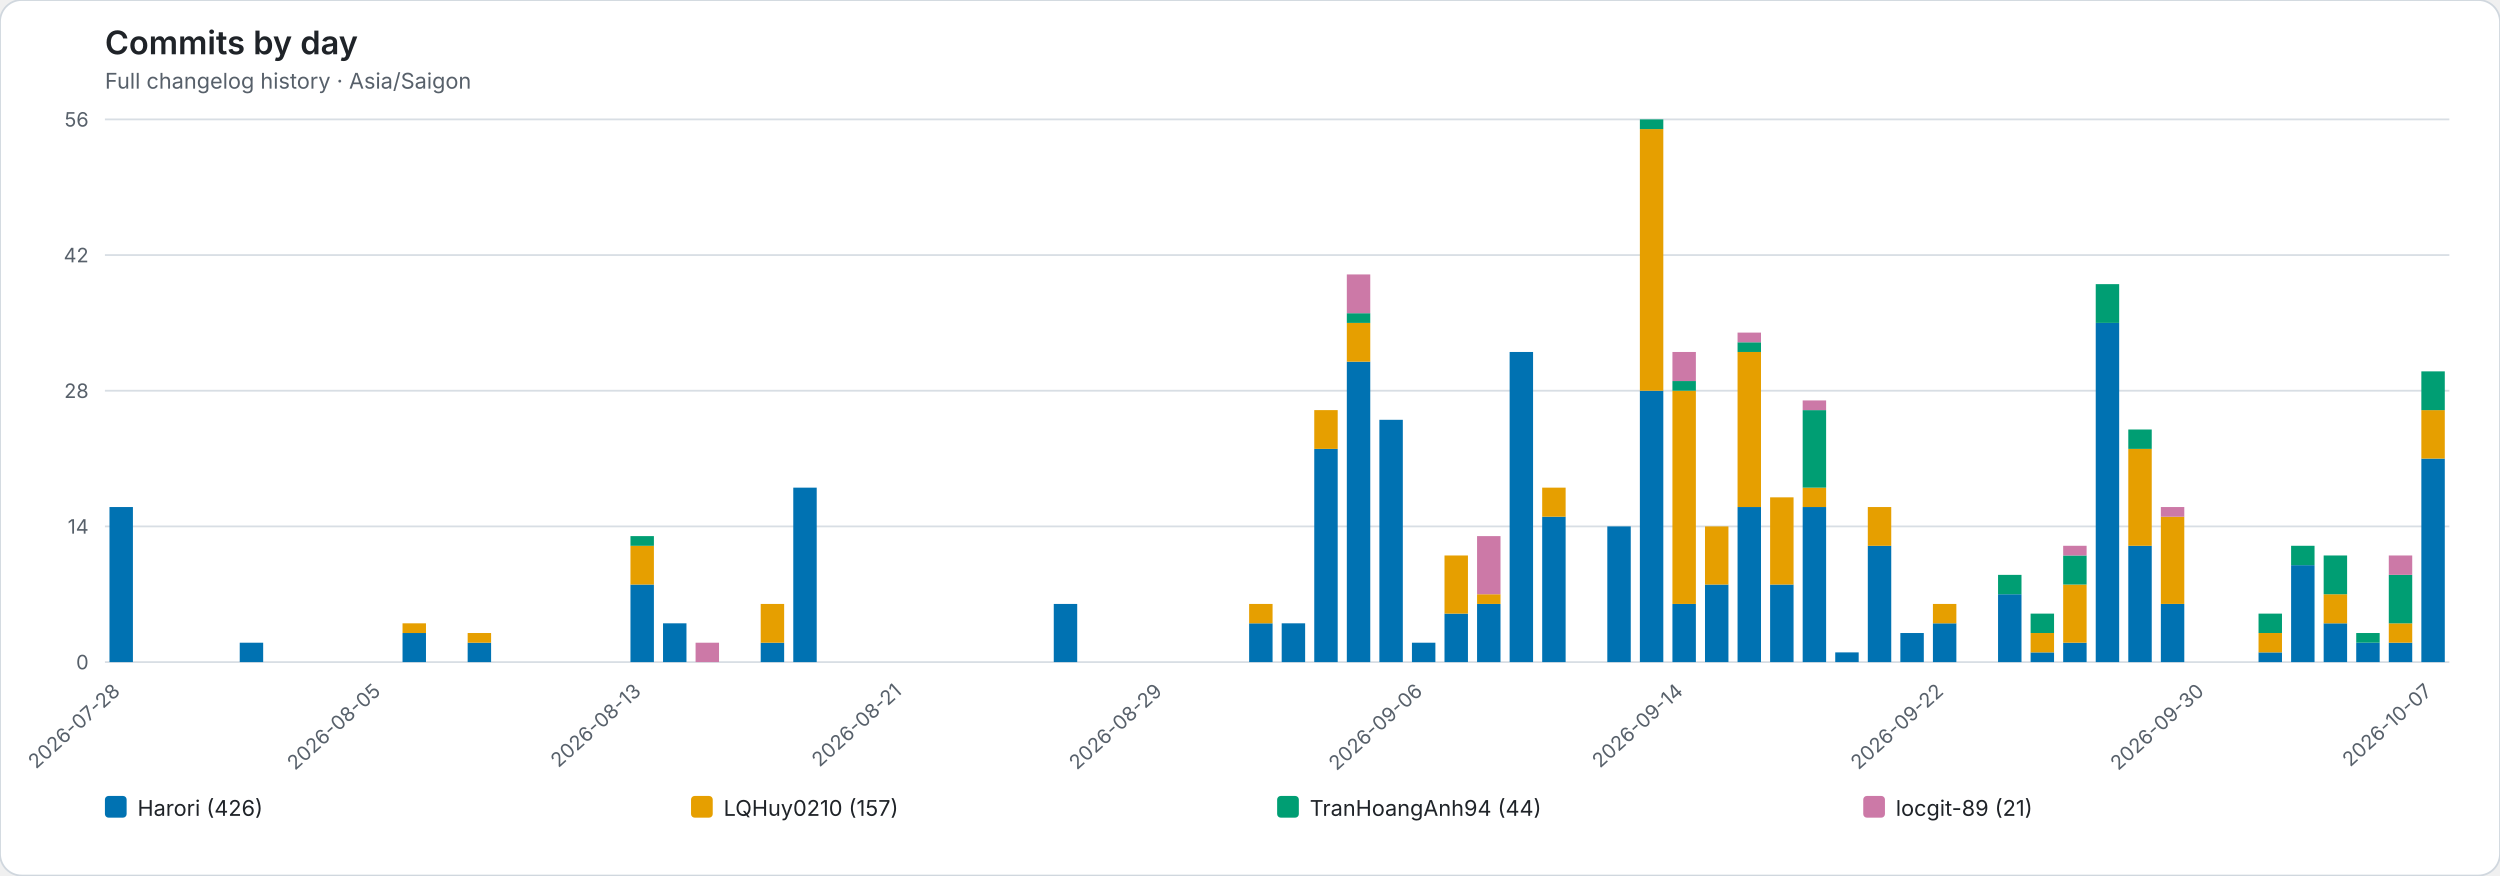
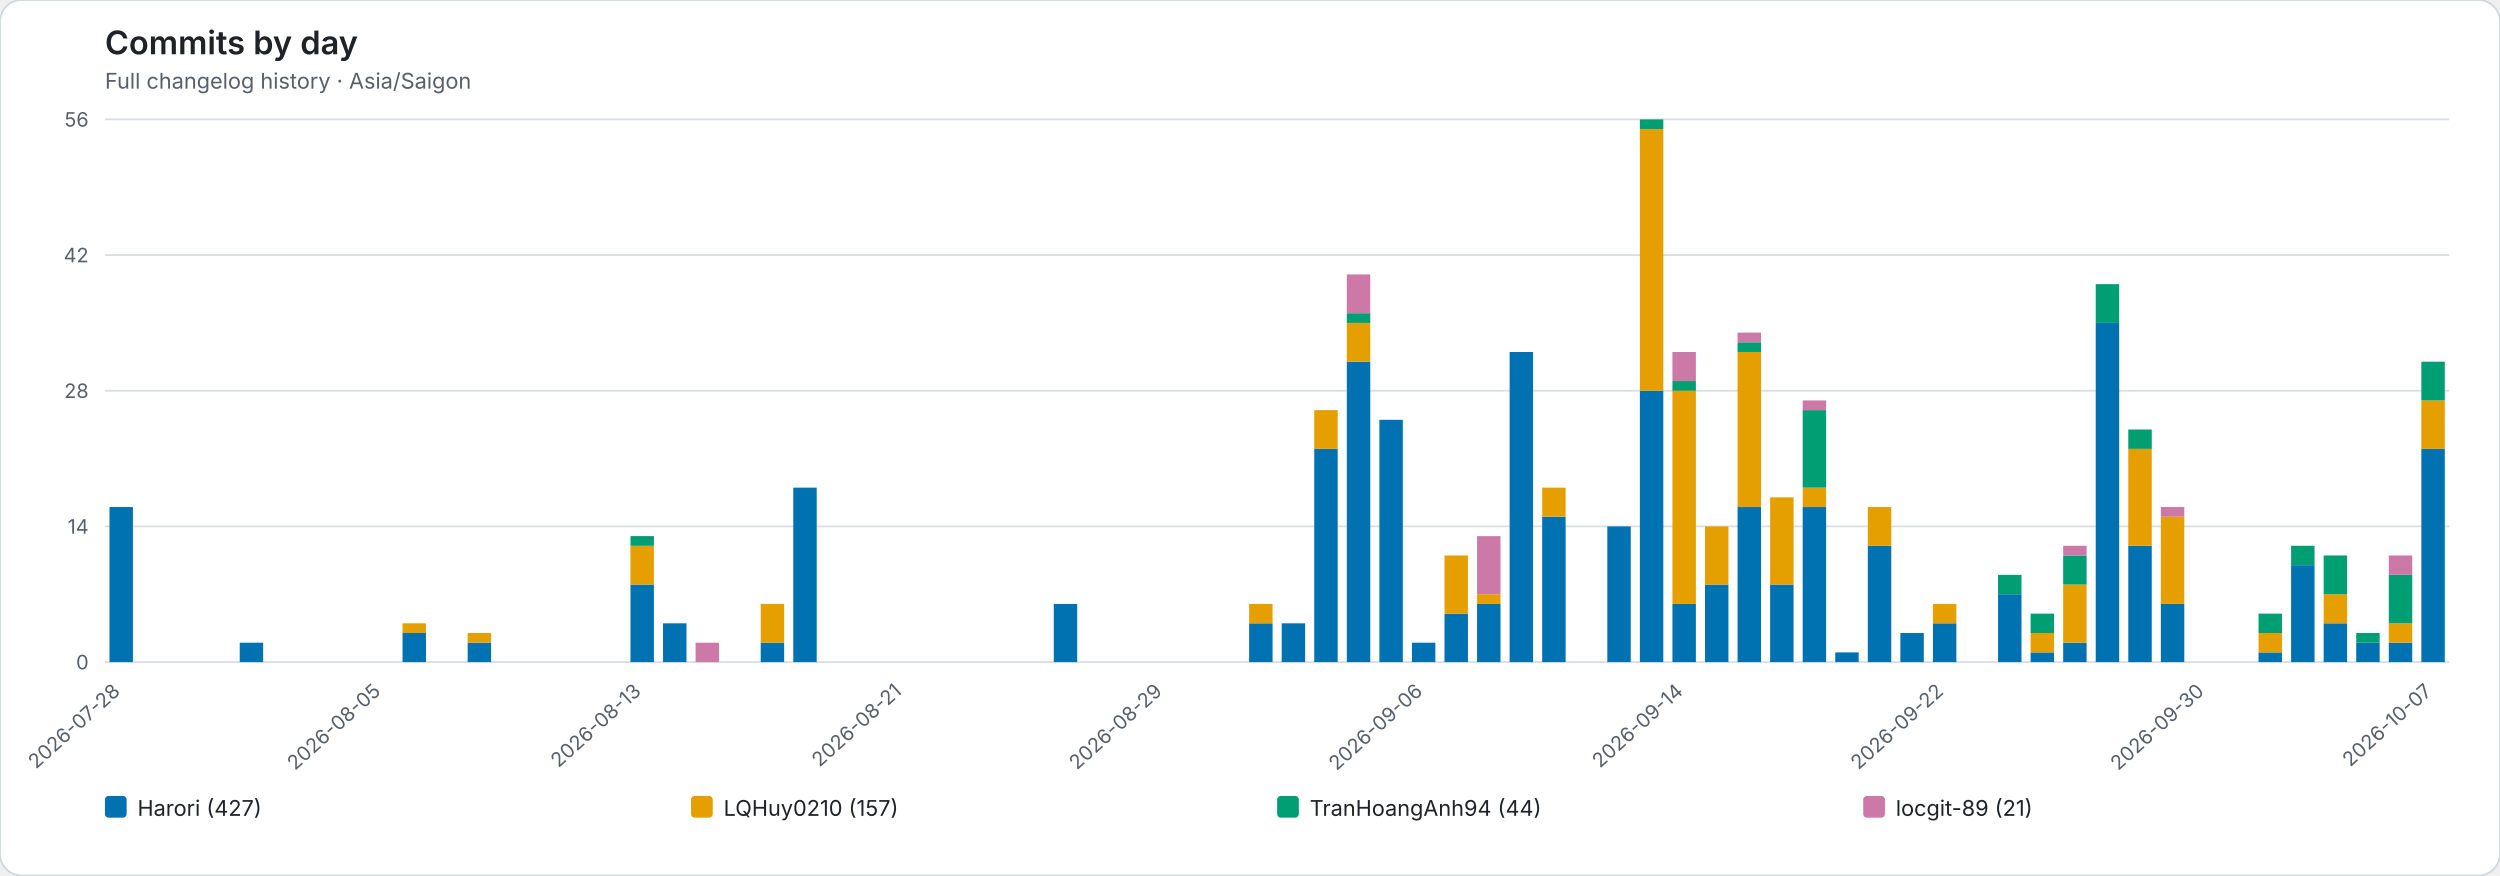
<svg xmlns="http://www.w3.org/2000/svg" role="img" viewBox="0 0 1382 484">
  <rect width="1382" height="484" rx="12" fill="#ffffff" stroke="#d0d7de" />
  <style>text{font-family:system-ui,-apple-system,BlinkMacSystemFont,"Segoe UI",sans-serif}.axis{fill:#57606a;font-size:11px}.heading{fill:#1f2328;font-size:18px;font-weight:600}.subheading{fill:#57606a;font-size:12px}.grid{stroke:#d8dee4;stroke-width:1}.legend{fill:#1f2328;font-size:12px}</style>
  <text class="heading" x="58" y="30">Commits by day</text>
  <text class="subheading" x="58" y="49">Full changelog history · Asia/Saigon</text>
  <line class="grid" x1="58" y1="366.00" x2="1354" y2="366.00" />
  <text class="axis" x="49" y="370.00" text-anchor="end">0</text>
  <line class="grid" x1="58" y1="291.00" x2="1354" y2="291.00" />
  <text class="axis" x="49" y="295.00" text-anchor="end">14</text>
  <line class="grid" x1="58" y1="216.00" x2="1354" y2="216.00" />
  <text class="axis" x="49" y="220.00" text-anchor="end">28</text>
  <line class="grid" x1="58" y1="141.00" x2="1354" y2="141.00" />
  <text class="axis" x="49" y="145.00" text-anchor="end">42</text>
  <line class="grid" x1="58" y1="66.00" x2="1354" y2="66.00" />
  <text class="axis" x="49" y="70.00" text-anchor="end">56</text>
  <g data-date="2026-07-28">
    <rect x="60.52" y="280.29" width="12.96" height="85.71" fill="#0072B2" />
  </g>
  <text class="axis" x="67.00" y="383" text-anchor="end" transform="rotate(-42 67.00 383)">2026-07-28</text>
  <g data-date="2026-07-29">
  </g>
  <g data-date="2026-07-30">
  </g>
  <g data-date="2026-07-31">
  </g>
  <g data-date="2026-08-01">
    <rect x="132.52" y="355.29" width="12.96" height="10.71" fill="#0072B2" />
  </g>
  <g data-date="2026-08-02">
  </g>
  <g data-date="2026-08-03">
  </g>
  <g data-date="2026-08-04">
  </g>
  <g data-date="2026-08-05">
  </g>
  <text class="axis" x="211.00" y="383" text-anchor="end" transform="rotate(-42 211.00 383)">2026-08-05</text>
  <g data-date="2026-08-06">
    <rect x="222.52" y="349.93" width="12.96" height="16.07" fill="#0072B2" />
    <rect x="222.52" y="344.57" width="12.96" height="5.36" fill="#E69F00" />
  </g>
  <g data-date="2026-08-07">
  </g>
  <g data-date="2026-08-08">
    <rect x="258.52" y="355.29" width="12.96" height="10.71" fill="#0072B2" />
    <rect x="258.52" y="349.93" width="12.96" height="5.36" fill="#E69F00" />
  </g>
  <g data-date="2026-08-09">
  </g>
  <g data-date="2026-08-10">
  </g>
  <g data-date="2026-08-11">
  </g>
  <g data-date="2026-08-12">
  </g>
  <g data-date="2026-08-13">
    <rect x="348.52" y="323.14" width="12.96" height="42.86" fill="#0072B2" />
    <rect x="348.52" y="301.71" width="12.96" height="21.43" fill="#E69F00" />
    <rect x="348.52" y="296.36" width="12.96" height="5.36" fill="#009E73" />
  </g>
  <text class="axis" x="355.00" y="383" text-anchor="end" transform="rotate(-42 355.00 383)">2026-08-13</text>
  <g data-date="2026-08-14">
    <rect x="366.52" y="344.57" width="12.96" height="21.43" fill="#0072B2" />
  </g>
  <g data-date="2026-08-15">
    <rect x="384.52" y="355.29" width="12.96" height="10.71" fill="#CC79A7" />
  </g>
  <g data-date="2026-08-16">
  </g>
  <g data-date="2026-08-17">
    <rect x="420.52" y="355.29" width="12.96" height="10.71" fill="#0072B2" />
    <rect x="420.52" y="333.86" width="12.96" height="21.43" fill="#E69F00" />
  </g>
  <g data-date="2026-08-18">
    <rect x="438.52" y="269.57" width="12.96" height="96.43" fill="#0072B2" />
  </g>
  <g data-date="2026-08-19">
  </g>
  <g data-date="2026-08-20">
  </g>
  <g data-date="2026-08-21">
  </g>
  <text class="axis" x="499.00" y="383" text-anchor="end" transform="rotate(-42 499.00 383)">2026-08-21</text>
  <g data-date="2026-08-22">
  </g>
  <g data-date="2026-08-23">
  </g>
  <g data-date="2026-08-24">
  </g>
  <g data-date="2026-08-25">
  </g>
  <g data-date="2026-08-26">
    <rect x="582.52" y="333.86" width="12.96" height="32.14" fill="#0072B2" />
  </g>
  <g data-date="2026-08-27">
  </g>
  <g data-date="2026-08-28">
  </g>
  <g data-date="2026-08-29">
  </g>
  <text class="axis" x="643.00" y="383" text-anchor="end" transform="rotate(-42 643.00 383)">2026-08-29</text>
  <g data-date="2026-08-30">
  </g>
  <g data-date="2026-08-31">
  </g>
  <g data-date="2026-09-01">
    <rect x="690.52" y="344.57" width="12.96" height="21.43" fill="#0072B2" />
    <rect x="690.52" y="333.86" width="12.96" height="10.71" fill="#E69F00" />
  </g>
  <g data-date="2026-09-02">
    <rect x="708.52" y="344.57" width="12.96" height="21.43" fill="#0072B2" />
  </g>
  <g data-date="2026-09-03">
    <rect x="726.52" y="248.14" width="12.96" height="117.86" fill="#0072B2" />
    <rect x="726.52" y="226.71" width="12.96" height="21.43" fill="#E69F00" />
  </g>
  <g data-date="2026-09-04">
    <rect x="744.52" y="199.93" width="12.96" height="166.07" fill="#0072B2" />
    <rect x="744.52" y="178.50" width="12.96" height="21.43" fill="#E69F00" />
    <rect x="744.52" y="173.14" width="12.96" height="5.36" fill="#009E73" />
    <rect x="744.52" y="151.71" width="12.96" height="21.43" fill="#CC79A7" />
  </g>
  <g data-date="2026-09-05">
    <rect x="762.52" y="232.07" width="12.96" height="133.93" fill="#0072B2" />
  </g>
  <g data-date="2026-09-06">
    <rect x="780.52" y="355.29" width="12.96" height="10.71" fill="#0072B2" />
  </g>
  <text class="axis" x="787.00" y="383" text-anchor="end" transform="rotate(-42 787.00 383)">2026-09-06</text>
  <g data-date="2026-09-07">
    <rect x="798.52" y="339.21" width="12.96" height="26.79" fill="#0072B2" />
    <rect x="798.52" y="307.07" width="12.96" height="32.14" fill="#E69F00" />
  </g>
  <g data-date="2026-09-08">
    <rect x="816.52" y="333.86" width="12.96" height="32.14" fill="#0072B2" />
    <rect x="816.52" y="328.50" width="12.96" height="5.36" fill="#E69F00" />
    <rect x="816.52" y="296.36" width="12.96" height="32.14" fill="#CC79A7" />
  </g>
  <g data-date="2026-09-09">
    <rect x="834.52" y="194.57" width="12.96" height="171.43" fill="#0072B2" />
  </g>
  <g data-date="2026-09-10">
    <rect x="852.52" y="285.64" width="12.96" height="80.36" fill="#0072B2" />
    <rect x="852.52" y="269.57" width="12.96" height="16.07" fill="#E69F00" />
  </g>
  <g data-date="2026-09-11">
  </g>
  <g data-date="2026-09-12">
    <rect x="888.52" y="291.00" width="12.96" height="75.00" fill="#0072B2" />
  </g>
  <g data-date="2026-09-13">
    <rect x="906.52" y="216.00" width="12.96" height="150.00" fill="#0072B2" />
    <rect x="906.52" y="71.36" width="12.96" height="144.64" fill="#E69F00" />
    <rect x="906.52" y="66.00" width="12.96" height="5.36" fill="#009E73" />
  </g>
  <g data-date="2026-09-14">
    <rect x="924.52" y="333.86" width="12.96" height="32.14" fill="#0072B2" />
    <rect x="924.52" y="216.00" width="12.96" height="117.86" fill="#E69F00" />
    <rect x="924.52" y="210.64" width="12.96" height="5.36" fill="#009E73" />
    <rect x="924.52" y="194.57" width="12.96" height="16.07" fill="#CC79A7" />
  </g>
  <text class="axis" x="931.00" y="383" text-anchor="end" transform="rotate(-42 931.00 383)">2026-09-14</text>
  <g data-date="2026-09-15">
    <rect x="942.52" y="323.14" width="12.96" height="42.86" fill="#0072B2" />
    <rect x="942.52" y="291.00" width="12.96" height="32.14" fill="#E69F00" />
  </g>
  <g data-date="2026-09-16">
    <rect x="960.52" y="280.29" width="12.96" height="85.71" fill="#0072B2" />
    <rect x="960.52" y="194.57" width="12.96" height="85.71" fill="#E69F00" />
    <rect x="960.52" y="189.21" width="12.96" height="5.36" fill="#009E73" />
    <rect x="960.52" y="183.86" width="12.96" height="5.36" fill="#CC79A7" />
  </g>
  <g data-date="2026-09-17">
    <rect x="978.52" y="323.14" width="12.96" height="42.86" fill="#0072B2" />
    <rect x="978.52" y="274.93" width="12.96" height="48.21" fill="#E69F00" />
  </g>
  <g data-date="2026-09-18">
    <rect x="996.52" y="280.29" width="12.96" height="85.71" fill="#0072B2" />
    <rect x="996.52" y="269.57" width="12.96" height="10.71" fill="#E69F00" />
    <rect x="996.52" y="226.71" width="12.96" height="42.86" fill="#009E73" />
    <rect x="996.52" y="221.36" width="12.96" height="5.36" fill="#CC79A7" />
  </g>
  <g data-date="2026-09-19">
    <rect x="1014.52" y="360.64" width="12.96" height="5.36" fill="#0072B2" />
  </g>
  <g data-date="2026-09-20">
    <rect x="1032.52" y="301.71" width="12.96" height="64.29" fill="#0072B2" />
    <rect x="1032.52" y="280.29" width="12.96" height="21.43" fill="#E69F00" />
  </g>
  <g data-date="2026-09-21">
    <rect x="1050.52" y="349.93" width="12.96" height="16.07" fill="#0072B2" />
  </g>
  <g data-date="2026-09-22">
    <rect x="1068.52" y="344.57" width="12.96" height="21.43" fill="#0072B2" />
    <rect x="1068.52" y="333.86" width="12.96" height="10.71" fill="#E69F00" />
  </g>
  <text class="axis" x="1075.00" y="383" text-anchor="end" transform="rotate(-42 1075.00 383)">2026-09-22</text>
  <g data-date="2026-09-23">
  </g>
  <g data-date="2026-09-24">
    <rect x="1104.52" y="328.50" width="12.96" height="37.50" fill="#0072B2" />
    <rect x="1104.52" y="317.79" width="12.96" height="10.71" fill="#009E73" />
  </g>
  <g data-date="2026-09-25">
    <rect x="1122.52" y="360.64" width="12.96" height="5.36" fill="#0072B2" />
    <rect x="1122.52" y="349.93" width="12.96" height="10.71" fill="#E69F00" />
    <rect x="1122.52" y="339.21" width="12.96" height="10.71" fill="#009E73" />
  </g>
  <g data-date="2026-09-26">
    <rect x="1140.52" y="355.29" width="12.96" height="10.71" fill="#0072B2" />
    <rect x="1140.52" y="323.14" width="12.96" height="32.14" fill="#E69F00" />
    <rect x="1140.52" y="307.07" width="12.96" height="16.07" fill="#009E73" />
    <rect x="1140.52" y="301.71" width="12.96" height="5.36" fill="#CC79A7" />
  </g>
  <g data-date="2026-09-27">
    <rect x="1158.52" y="178.50" width="12.96" height="187.50" fill="#0072B2" />
    <rect x="1158.52" y="157.07" width="12.96" height="21.43" fill="#009E73" />
  </g>
  <g data-date="2026-09-28">
    <rect x="1176.52" y="301.71" width="12.96" height="64.29" fill="#0072B2" />
    <rect x="1176.52" y="248.14" width="12.96" height="53.57" fill="#E69F00" />
    <rect x="1176.52" y="237.43" width="12.96" height="10.71" fill="#009E73" />
  </g>
  <g data-date="2026-09-29">
    <rect x="1194.52" y="333.86" width="12.96" height="32.14" fill="#0072B2" />
    <rect x="1194.52" y="285.64" width="12.96" height="48.21" fill="#E69F00" />
    <rect x="1194.52" y="280.29" width="12.96" height="5.36" fill="#CC79A7" />
  </g>
  <g data-date="2026-09-30">
  </g>
  <text class="axis" x="1219.00" y="383" text-anchor="end" transform="rotate(-42 1219.00 383)">2026-09-30</text>
  <g data-date="2026-10-01">
  </g>
  <g data-date="2026-10-02">
    <rect x="1248.52" y="360.64" width="12.96" height="5.36" fill="#0072B2" />
    <rect x="1248.52" y="349.93" width="12.96" height="10.71" fill="#E69F00" />
    <rect x="1248.52" y="339.21" width="12.96" height="10.71" fill="#009E73" />
  </g>
  <g data-date="2026-10-03">
    <rect x="1266.52" y="312.43" width="12.96" height="53.57" fill="#0072B2" />
    <rect x="1266.52" y="301.71" width="12.96" height="10.71" fill="#009E73" />
  </g>
  <g data-date="2026-10-04">
    <rect x="1284.52" y="344.57" width="12.96" height="21.43" fill="#0072B2" />
    <rect x="1284.52" y="328.50" width="12.96" height="16.07" fill="#E69F00" />
    <rect x="1284.52" y="307.07" width="12.96" height="21.43" fill="#009E73" />
  </g>
  <g data-date="2026-10-05">
    <rect x="1302.52" y="355.29" width="12.96" height="10.71" fill="#0072B2" />
    <rect x="1302.52" y="349.93" width="12.96" height="5.36" fill="#009E73" />
  </g>
  <g data-date="2026-10-06">
    <rect x="1320.52" y="355.29" width="12.96" height="10.71" fill="#0072B2" />
    <rect x="1320.52" y="344.57" width="12.96" height="10.71" fill="#E69F00" />
    <rect x="1320.52" y="317.79" width="12.96" height="26.79" fill="#009E73" />
    <rect x="1320.52" y="307.07" width="12.96" height="10.71" fill="#CC79A7" />
  </g>
  <g data-date="2026-10-07">
-     <rect x="1338.52" y="253.50" width="12.96" height="112.50" fill="#0072B2" />
-     <rect x="1338.52" y="226.71" width="12.96" height="26.79" fill="#E69F00" />
-     <rect x="1338.52" y="205.29" width="12.96" height="21.43" fill="#009E73" />
+     <rect x="1338.52" y="248.14" width="12.96" height="117.86" fill="#0072B2" />
+     <rect x="1338.52" y="221.36" width="12.96" height="26.79" fill="#E69F00" />
+     <rect x="1338.52" y="199.93" width="12.96" height="21.43" fill="#009E73" />
  </g>
  <text class="axis" x="1345.00" y="383" text-anchor="end" transform="rotate(-42 1345.00 383)">2026-10-07</text>
  <rect x="58.00" y="440" width="12" height="12" rx="2" fill="#0072B2" />
-   <text class="legend" x="76.00" y="451">Harori (426)</text>
+   <text class="legend" x="76.00" y="451">Harori (427)</text>
  <rect x="382.00" y="440" width="12" height="12" rx="2" fill="#E69F00" />
  <text class="legend" x="400.00" y="451">LQHuy0210 (157)</text>
  <rect x="706.00" y="440" width="12" height="12" rx="2" fill="#009E73" />
  <text class="legend" x="724.00" y="451">TranHoangAnh94 (44)</text>
  <rect x="1030.00" y="440" width="12" height="12" rx="2" fill="#CC79A7" />
  <text class="legend" x="1048.00" y="451">locgit-89 (21)</text>
</svg>
